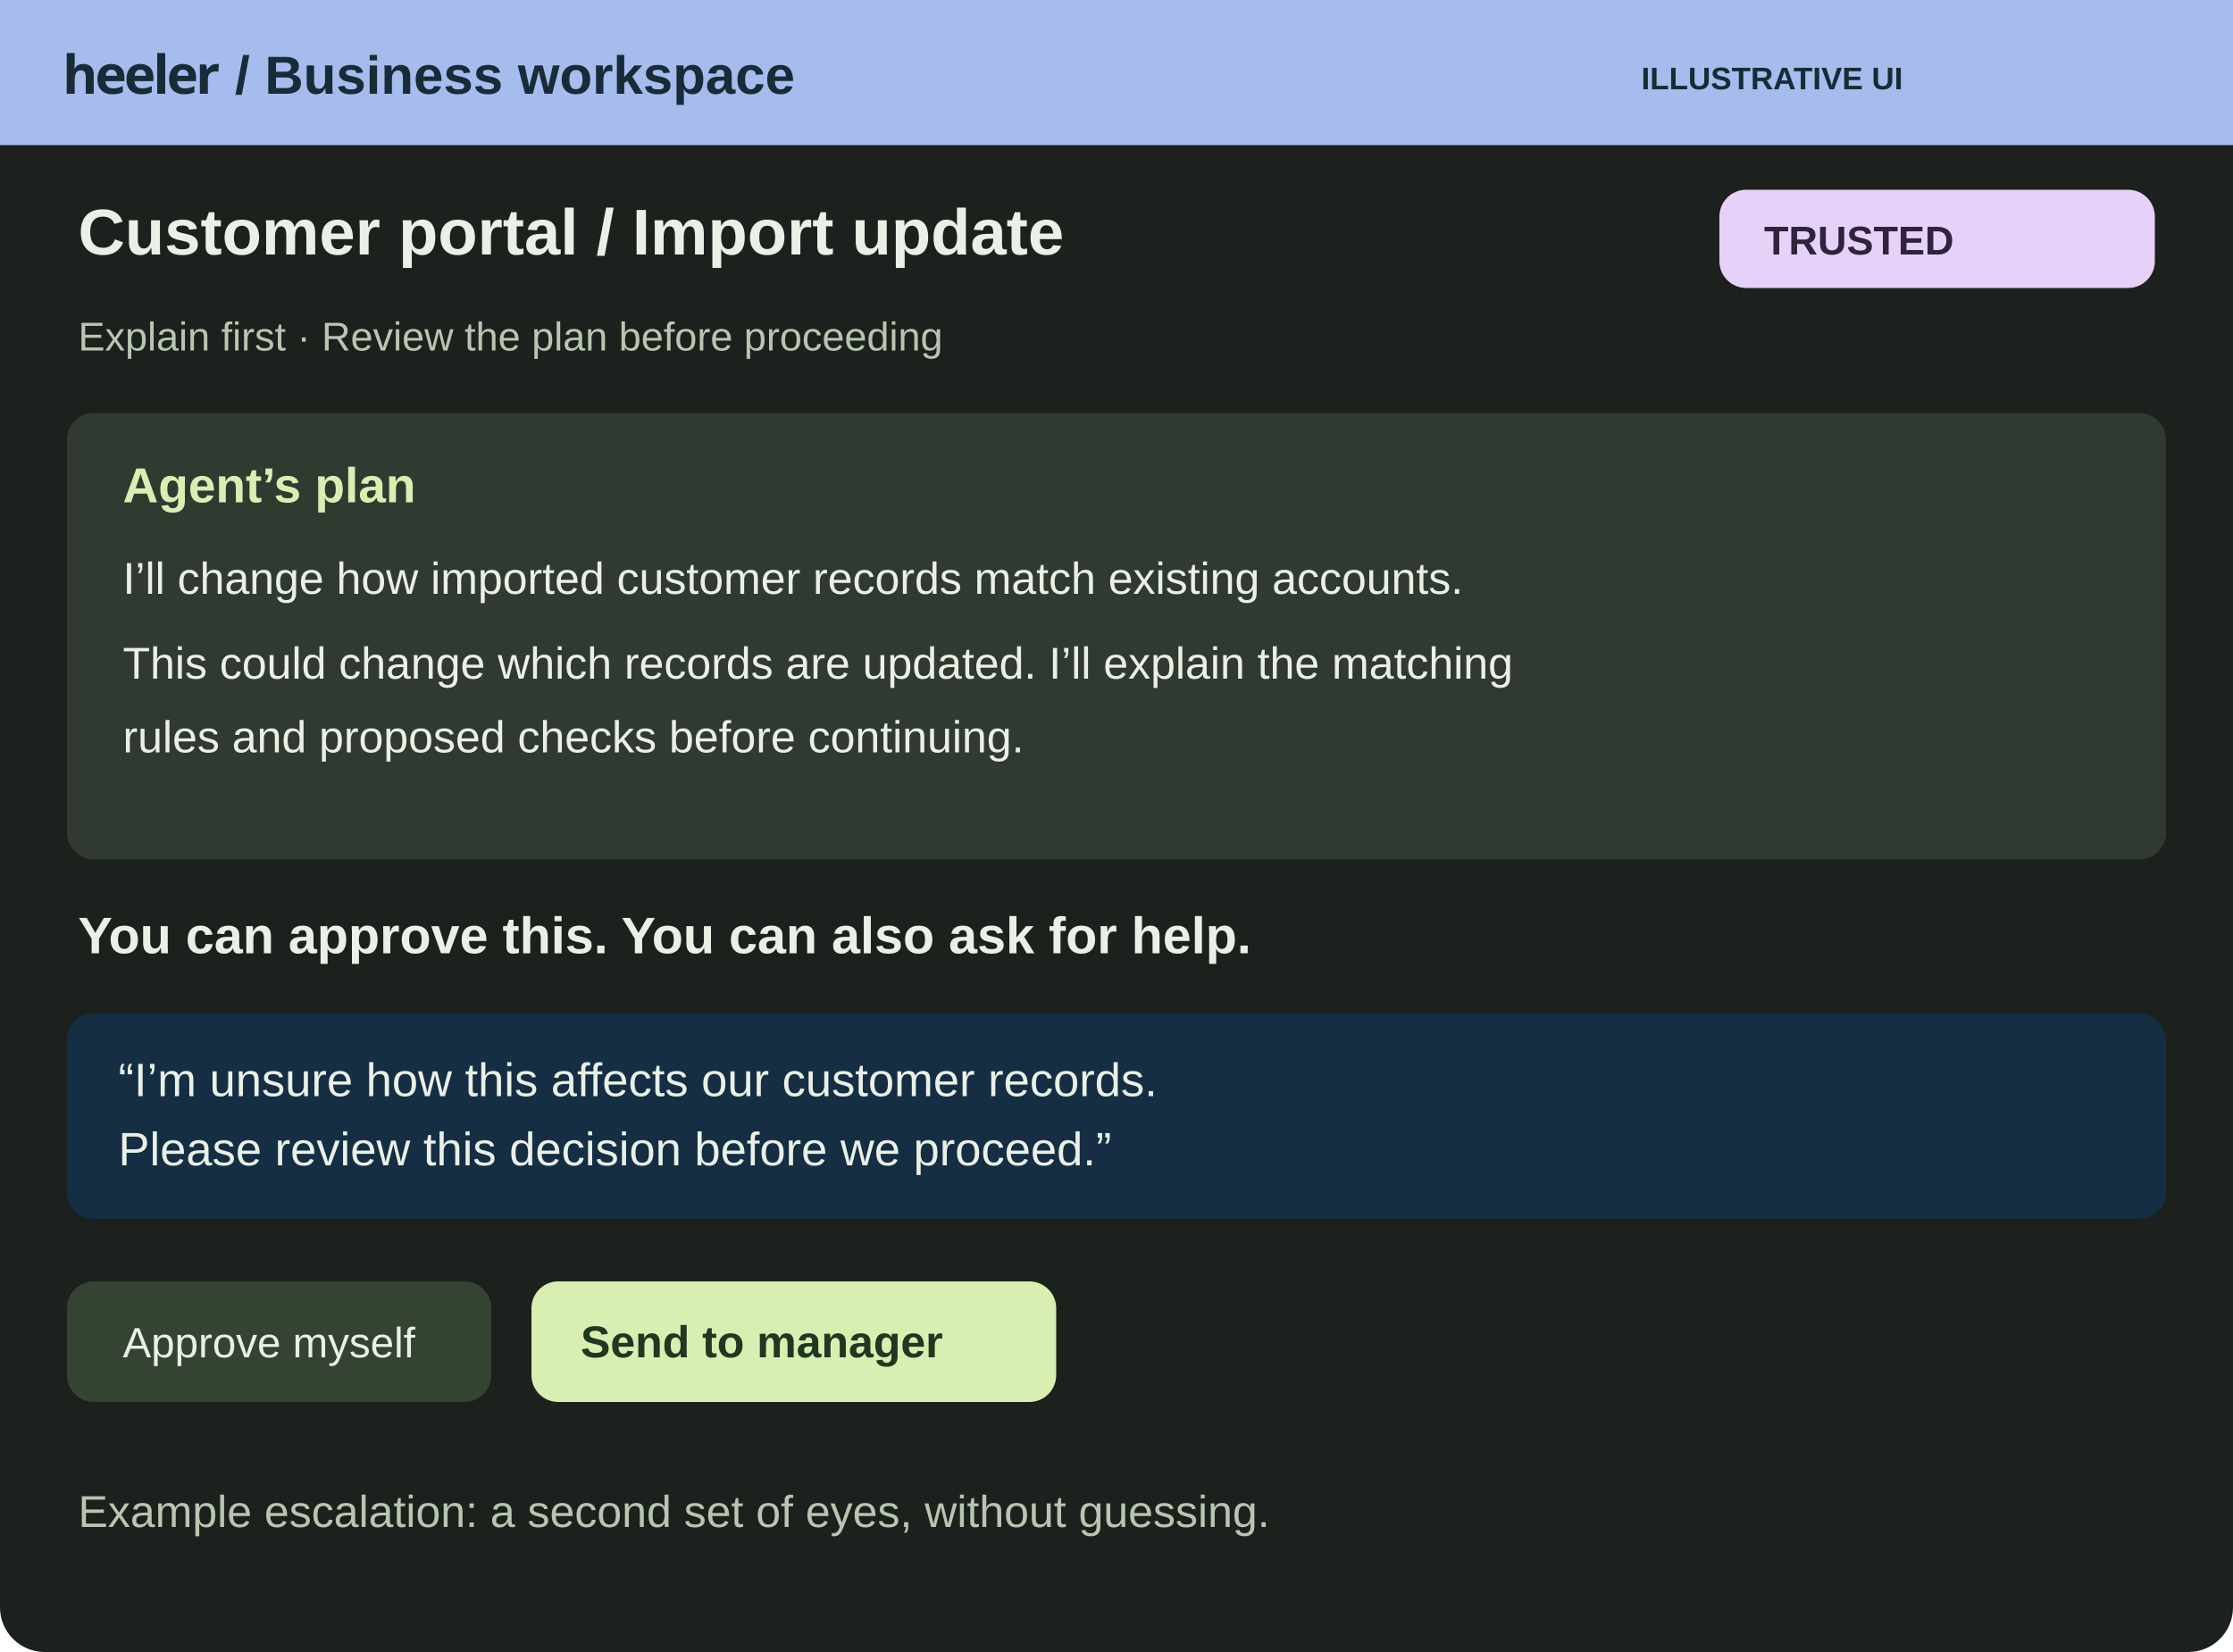
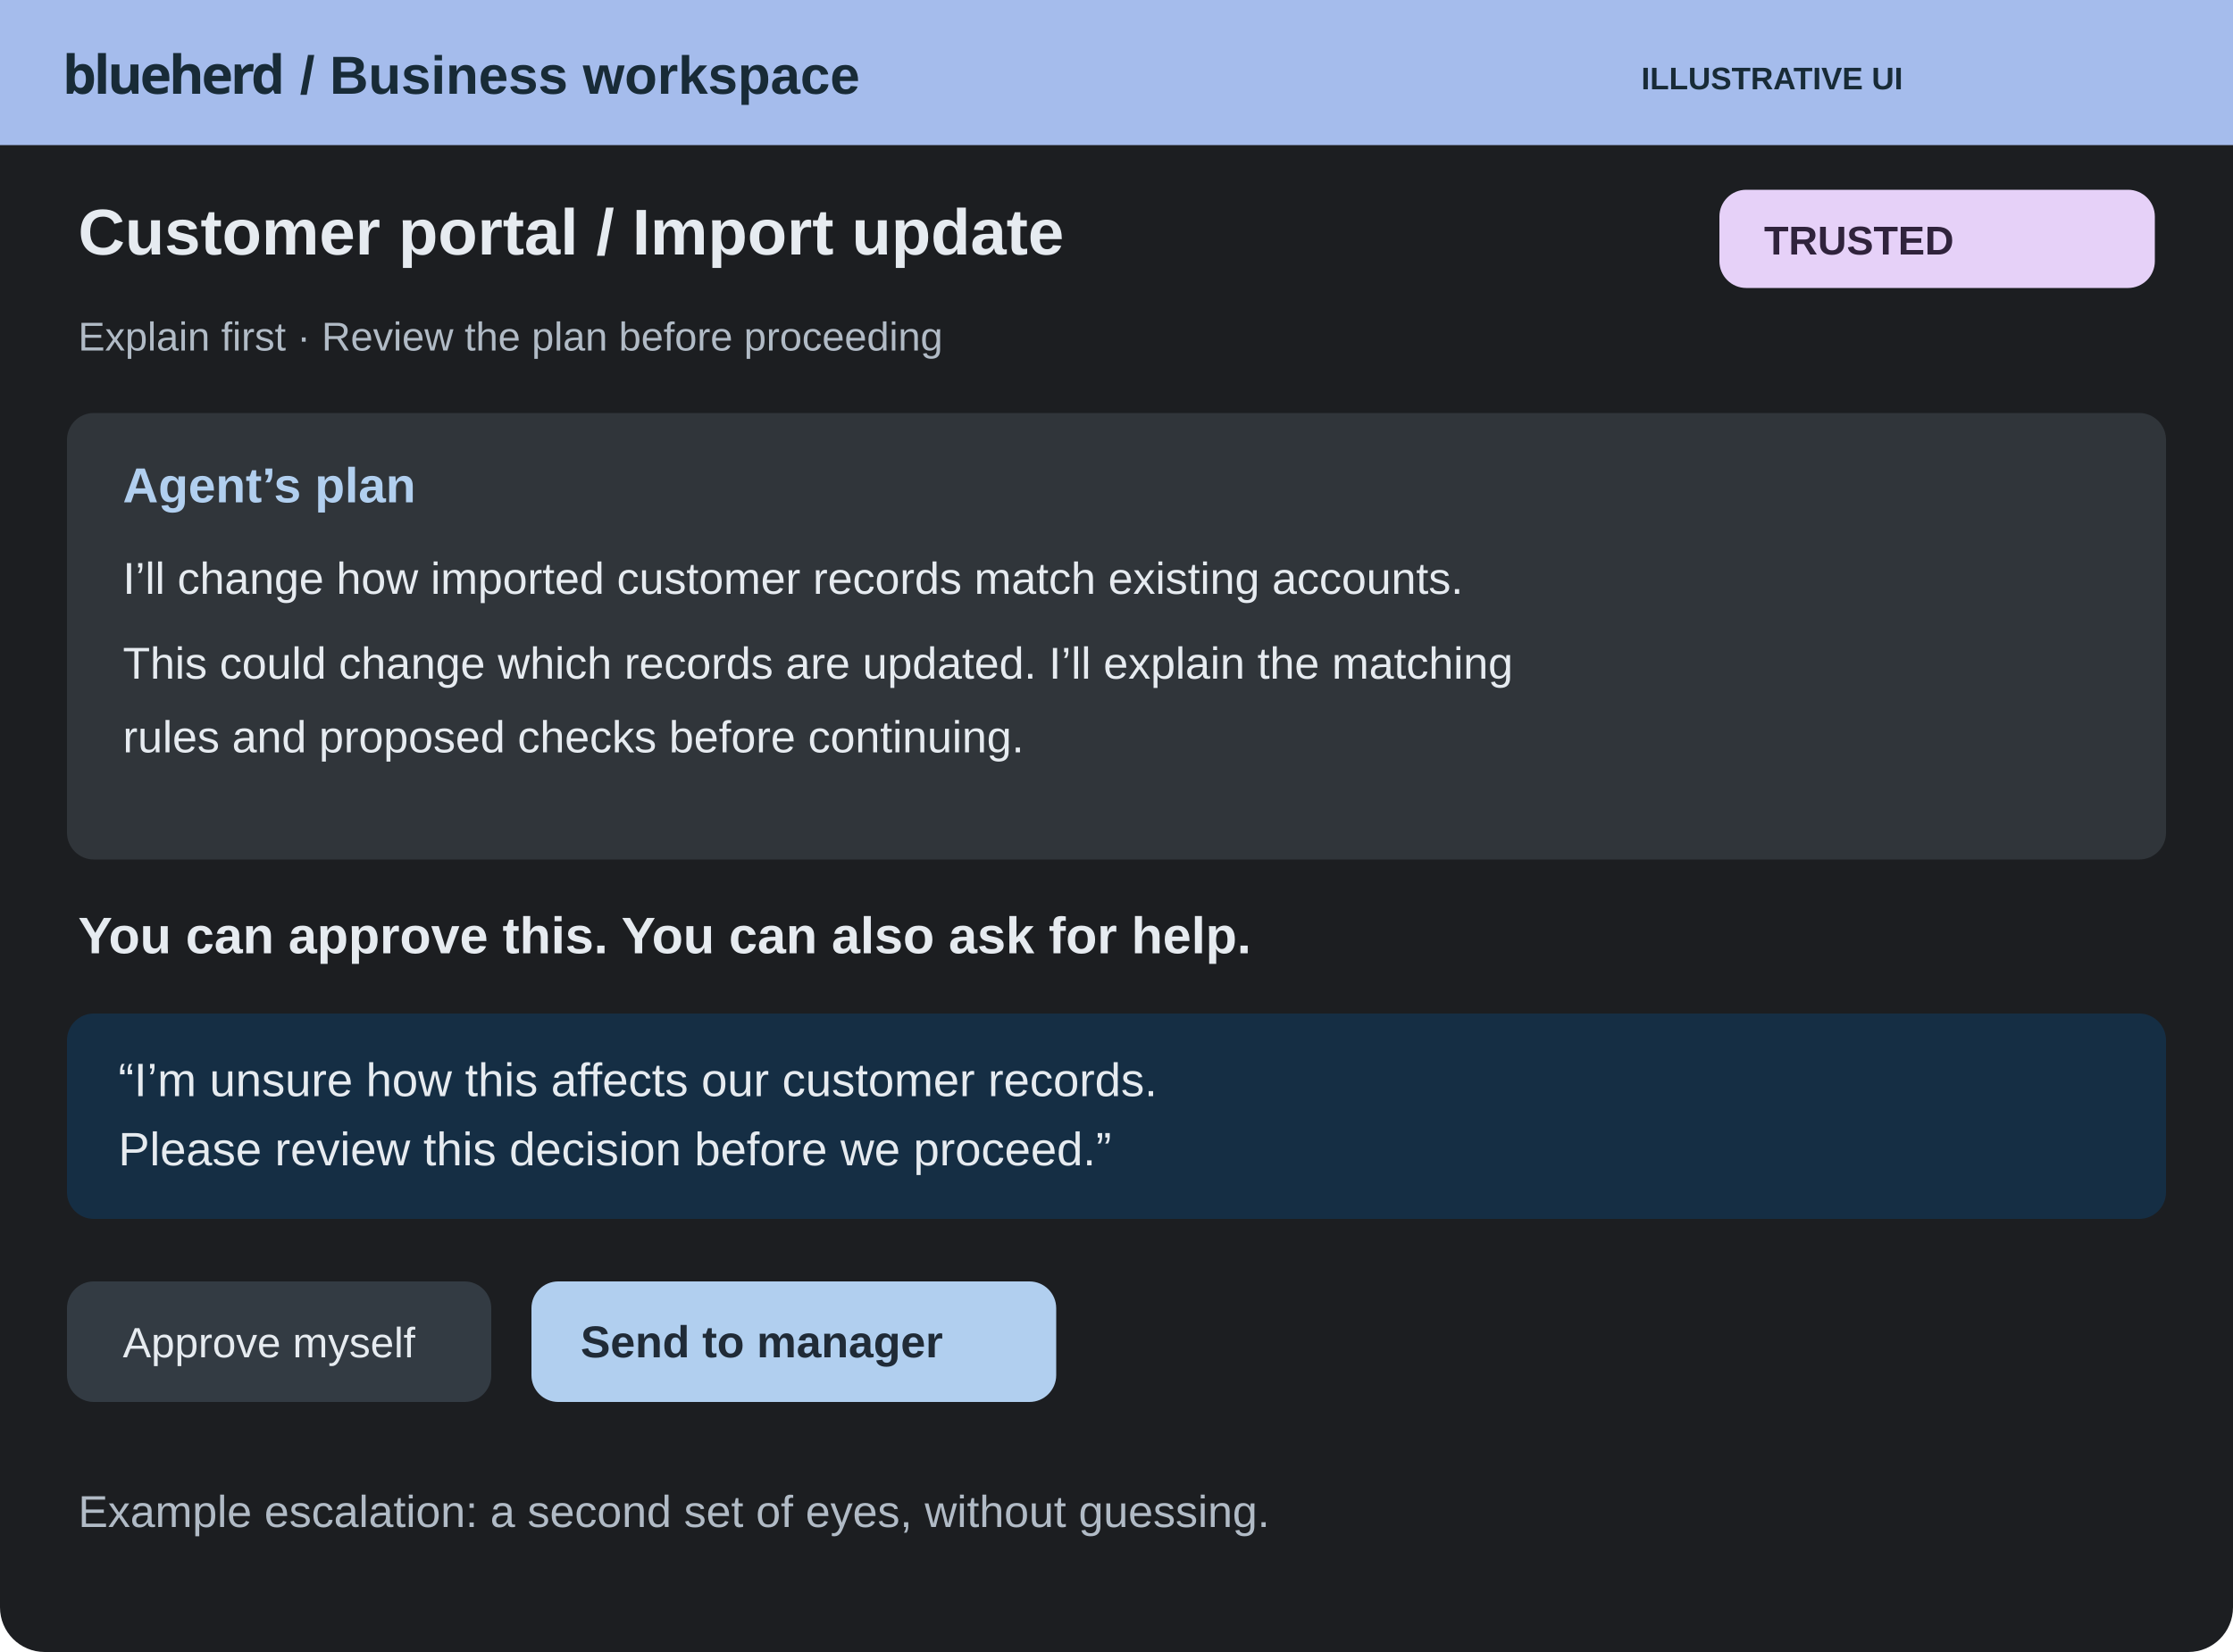
<svg xmlns="http://www.w3.org/2000/svg" width="1000" height="740" viewBox="0 0 1000 740" role="img">
  <g font-family="Arial, sans-serif">
-     <rect x="0" y="0" width="1000" height="740" rx="20" fill="#1c211d" />
+     <rect x="0" y="0" width="1000" height="740" rx="20" fill="#1c1e21" />
    <rect x="0" y="0" width="1000" height="65" rx="0" fill="#a5bcec" />
    <text x="28" y="42" font-size="24" fill="#182b37" font-weight="700">
-       <tspan font-family="Manrope, sans-serif" font-weight="800" letter-spacing="-1.2">heeler</tspan>  /  Business workspace</text>
+       <tspan font-family="Manrope, sans-serif" font-weight="800" letter-spacing="-1.2">blueherd</tspan>  /  Business workspace</text>
    <text x="735" y="40" font-size="14" fill="#182b37" font-weight="700">ILLUSTRATIVE UI</text>
-     <text x="35" y="114" font-size="29" fill="#eaf0e6" font-weight="700">Customer portal / Import update</text>
+     <text x="35" y="114" font-size="29" fill="#e6ebf0" font-weight="700">Customer portal / Import update</text>
    <rect x="770" y="85" width="195" height="44" rx="12" fill="#e6d1f8" />
    <text x="790" y="114" font-size="18" fill="#30233c" font-weight="700">TRUSTED</text>
-     <text x="35" y="157" font-size="18" fill="#b8c6b1" font-weight="400">Explain first · Review the plan before proceeding</text>
-     <rect x="30" y="185" width="940" height="200" rx="12" fill="#303a30" />
-     <text x="55" y="225" font-size="22" fill="#d9efb1" font-weight="700">Agent’s plan</text>
-     <text x="55" y="266" font-size="20" fill="#eaf0e6" font-weight="400">I’ll change how imported customer records match existing accounts.</text>
-     <text x="55" y="304" font-size="20" fill="#eaf0e6" font-weight="400">This could change which records are updated. I’ll explain the matching</text>
-     <text x="55" y="337" font-size="20" fill="#eaf0e6" font-weight="400">rules and proposed checks before continuing.</text>
-     <text x="35" y="427" font-size="23" fill="#eaf0e6" font-weight="700">You can approve this. You can also ask for help.</text>
+     <text x="35" y="157" font-size="18" fill="#b1bbc6" font-weight="400">Explain first · Review the plan before proceeding</text>
+     <rect x="30" y="185" width="940" height="200" rx="12" fill="#30353a" />
+     <text x="55" y="225" font-size="22" fill="#b1cfef" font-weight="700">Agent’s plan</text>
+     <text x="55" y="266" font-size="20" fill="#e6ebf0" font-weight="400">I’ll change how imported customer records match existing accounts.</text>
+     <text x="55" y="304" font-size="20" fill="#e6ebf0" font-weight="400">This could change which records are updated. I’ll explain the matching</text>
+     <text x="55" y="337" font-size="20" fill="#e6ebf0" font-weight="400">rules and proposed checks before continuing.</text>
+     <text x="35" y="427" font-size="23" fill="#e6ebf0" font-weight="700">You can approve this. You can also ask for help.</text>
    <rect x="30" y="454" width="940" height="92" rx="12" fill="#152e44" />
-     <text x="53" y="491" font-size="21" fill="#eaf0e6" font-weight="400">“I’m unsure how this affects our customer records.</text>
-     <text x="53" y="522" font-size="21" fill="#eaf0e6" font-weight="400">Please review this decision before we proceed.”</text>
-     <rect x="30" y="574" width="190" height="54" rx="12" fill="#354333" />
-     <text x="55" y="608" font-size="19" fill="#eaf0e6" font-weight="400">Approve myself</text>
-     <rect x="238" y="574" width="235" height="54" rx="12" fill="#d9efb1" />
-     <text x="260" y="608" font-size="20" fill="#203722" font-weight="700">Send to manager</text>
-     <text x="35" y="684" font-size="20" fill="#b8c6b1" font-weight="400">Example escalation: a second set of eyes, without guessing.</text>
+     <text x="53" y="491" font-size="21" fill="#e6ebf0" font-weight="400">“I’m unsure how this affects our customer records.</text>
+     <text x="53" y="522" font-size="21" fill="#e6ebf0" font-weight="400">Please review this decision before we proceed.”</text>
+     <rect x="30" y="574" width="190" height="54" rx="12" fill="#333b43" />
+     <text x="55" y="608" font-size="19" fill="#e6ebf0" font-weight="400">Approve myself</text>
+     <rect x="238" y="574" width="235" height="54" rx="12" fill="#b1cfef" />
+     <text x="260" y="608" font-size="20" fill="#202b37" font-weight="700">Send to manager</text>
+     <text x="35" y="684" font-size="20" fill="#b1bbc6" font-weight="400">Example escalation: a second set of eyes, without guessing.</text>
  </g>
</svg>
